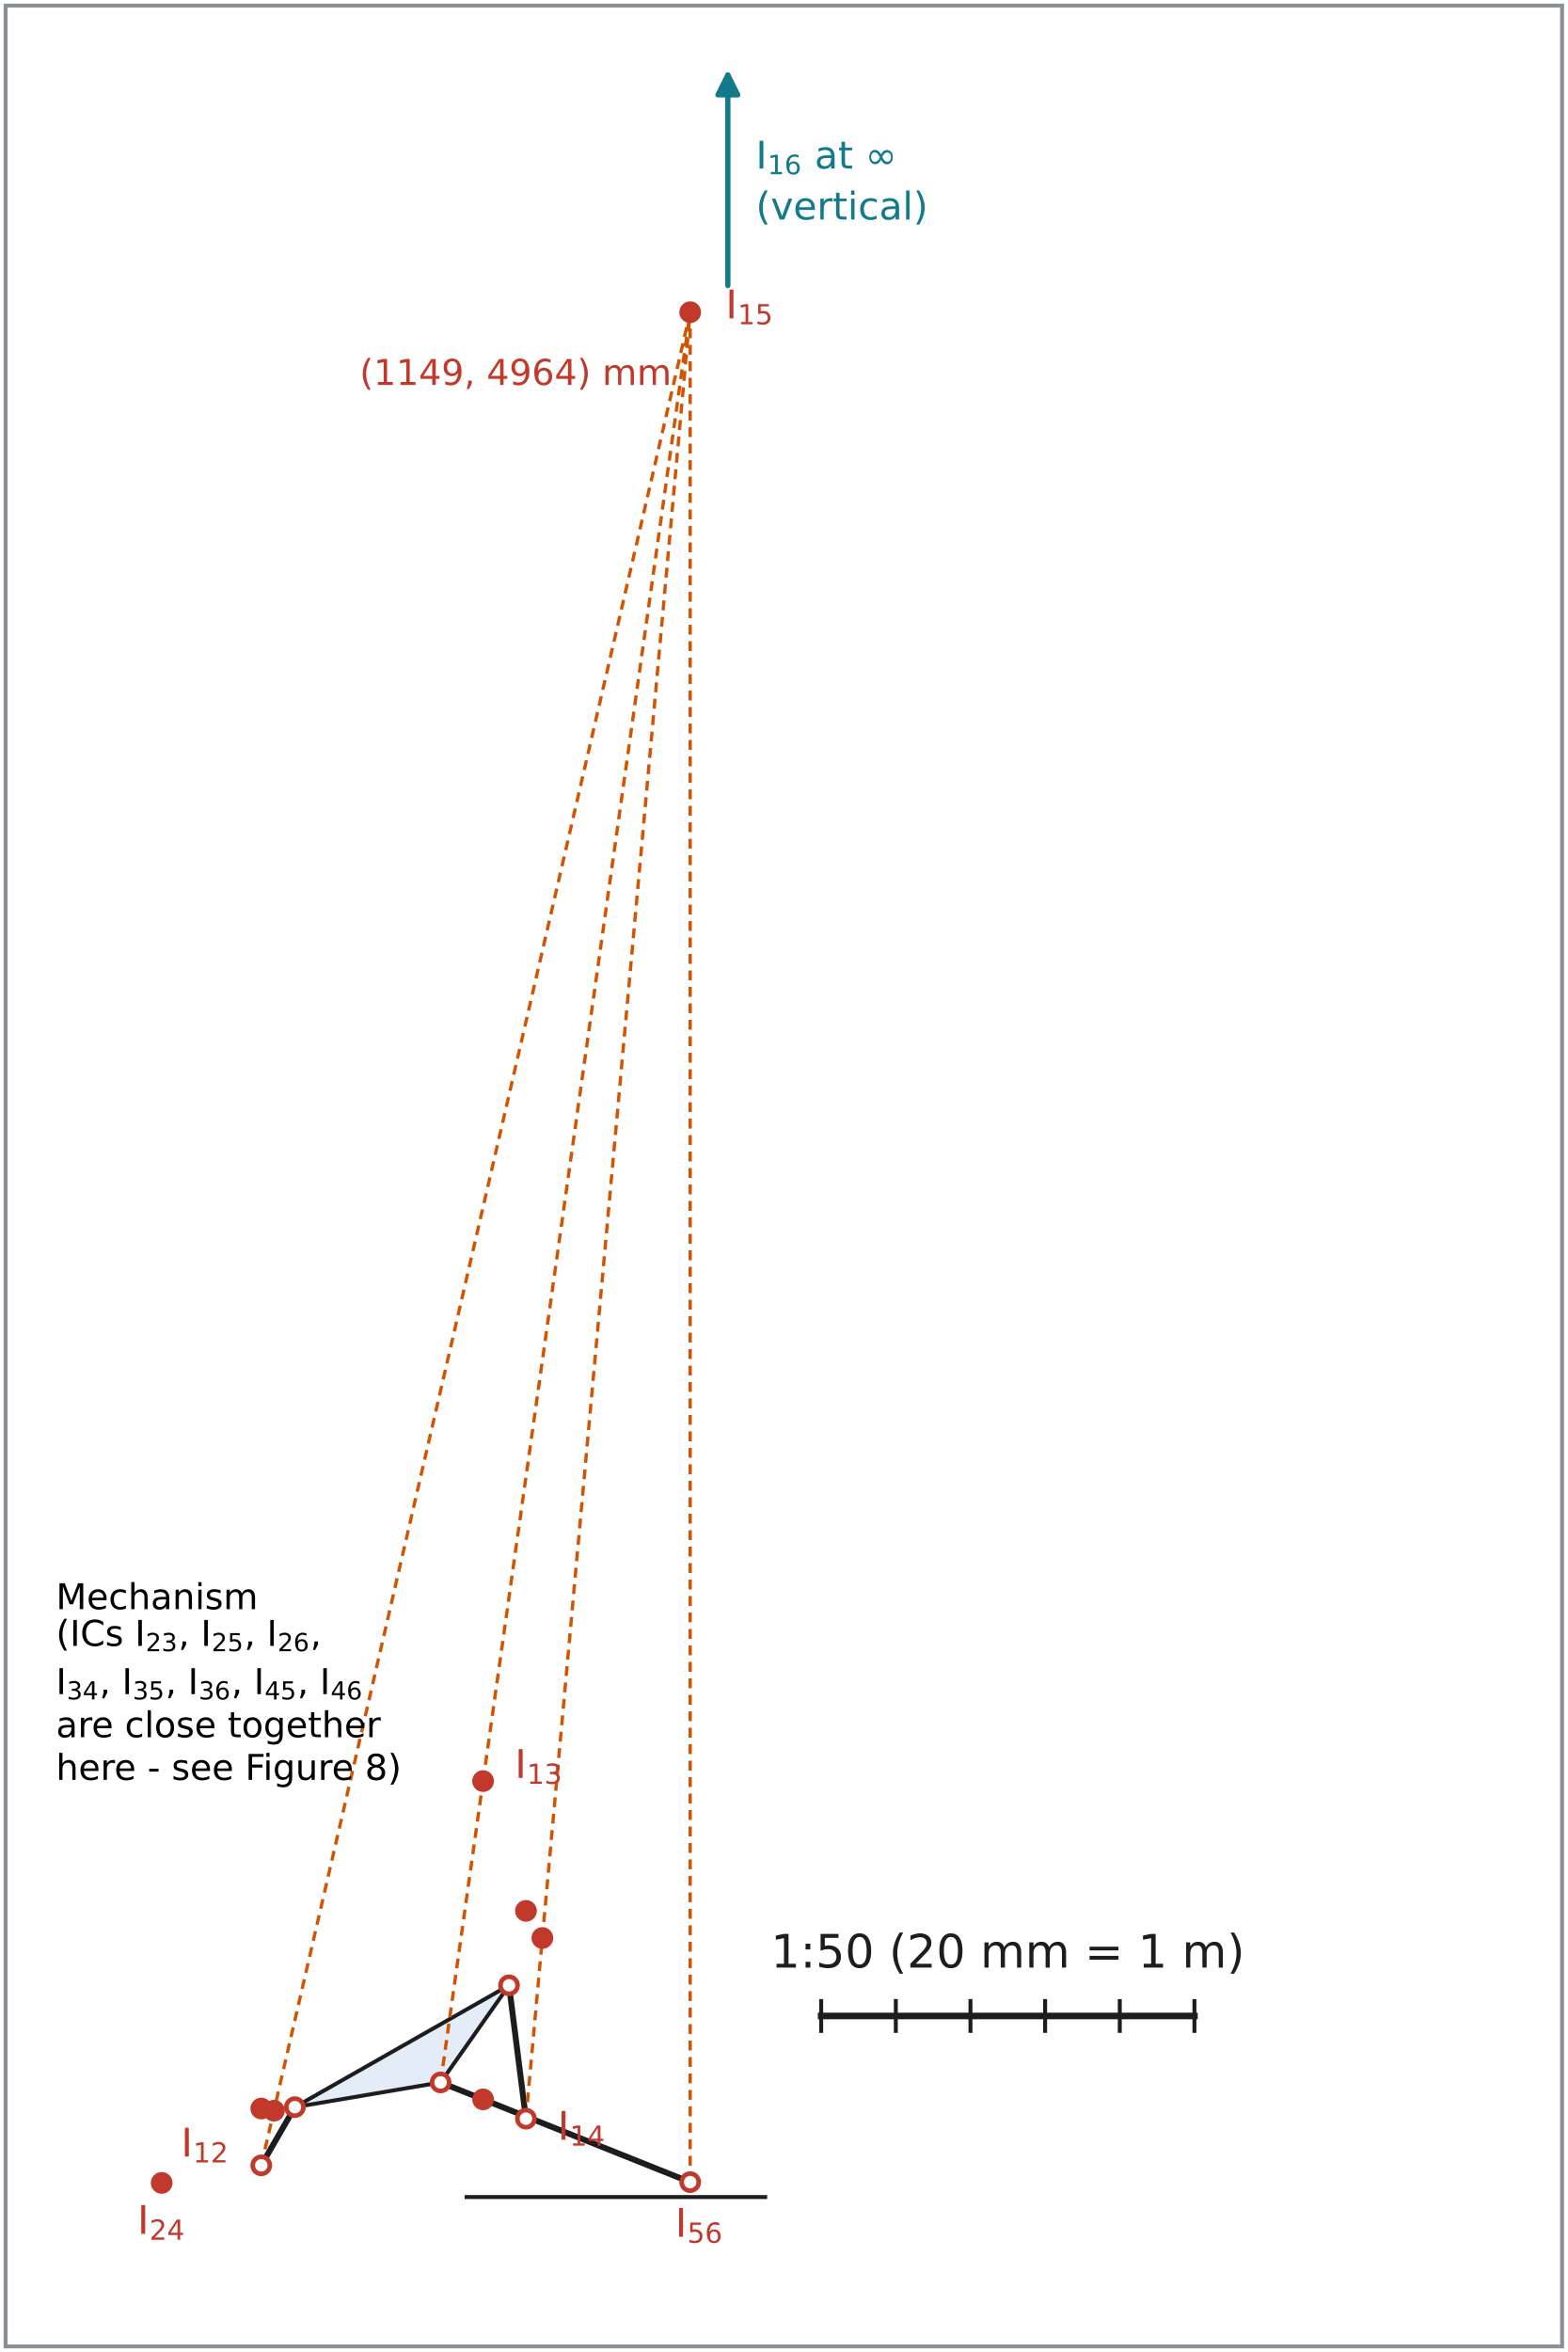
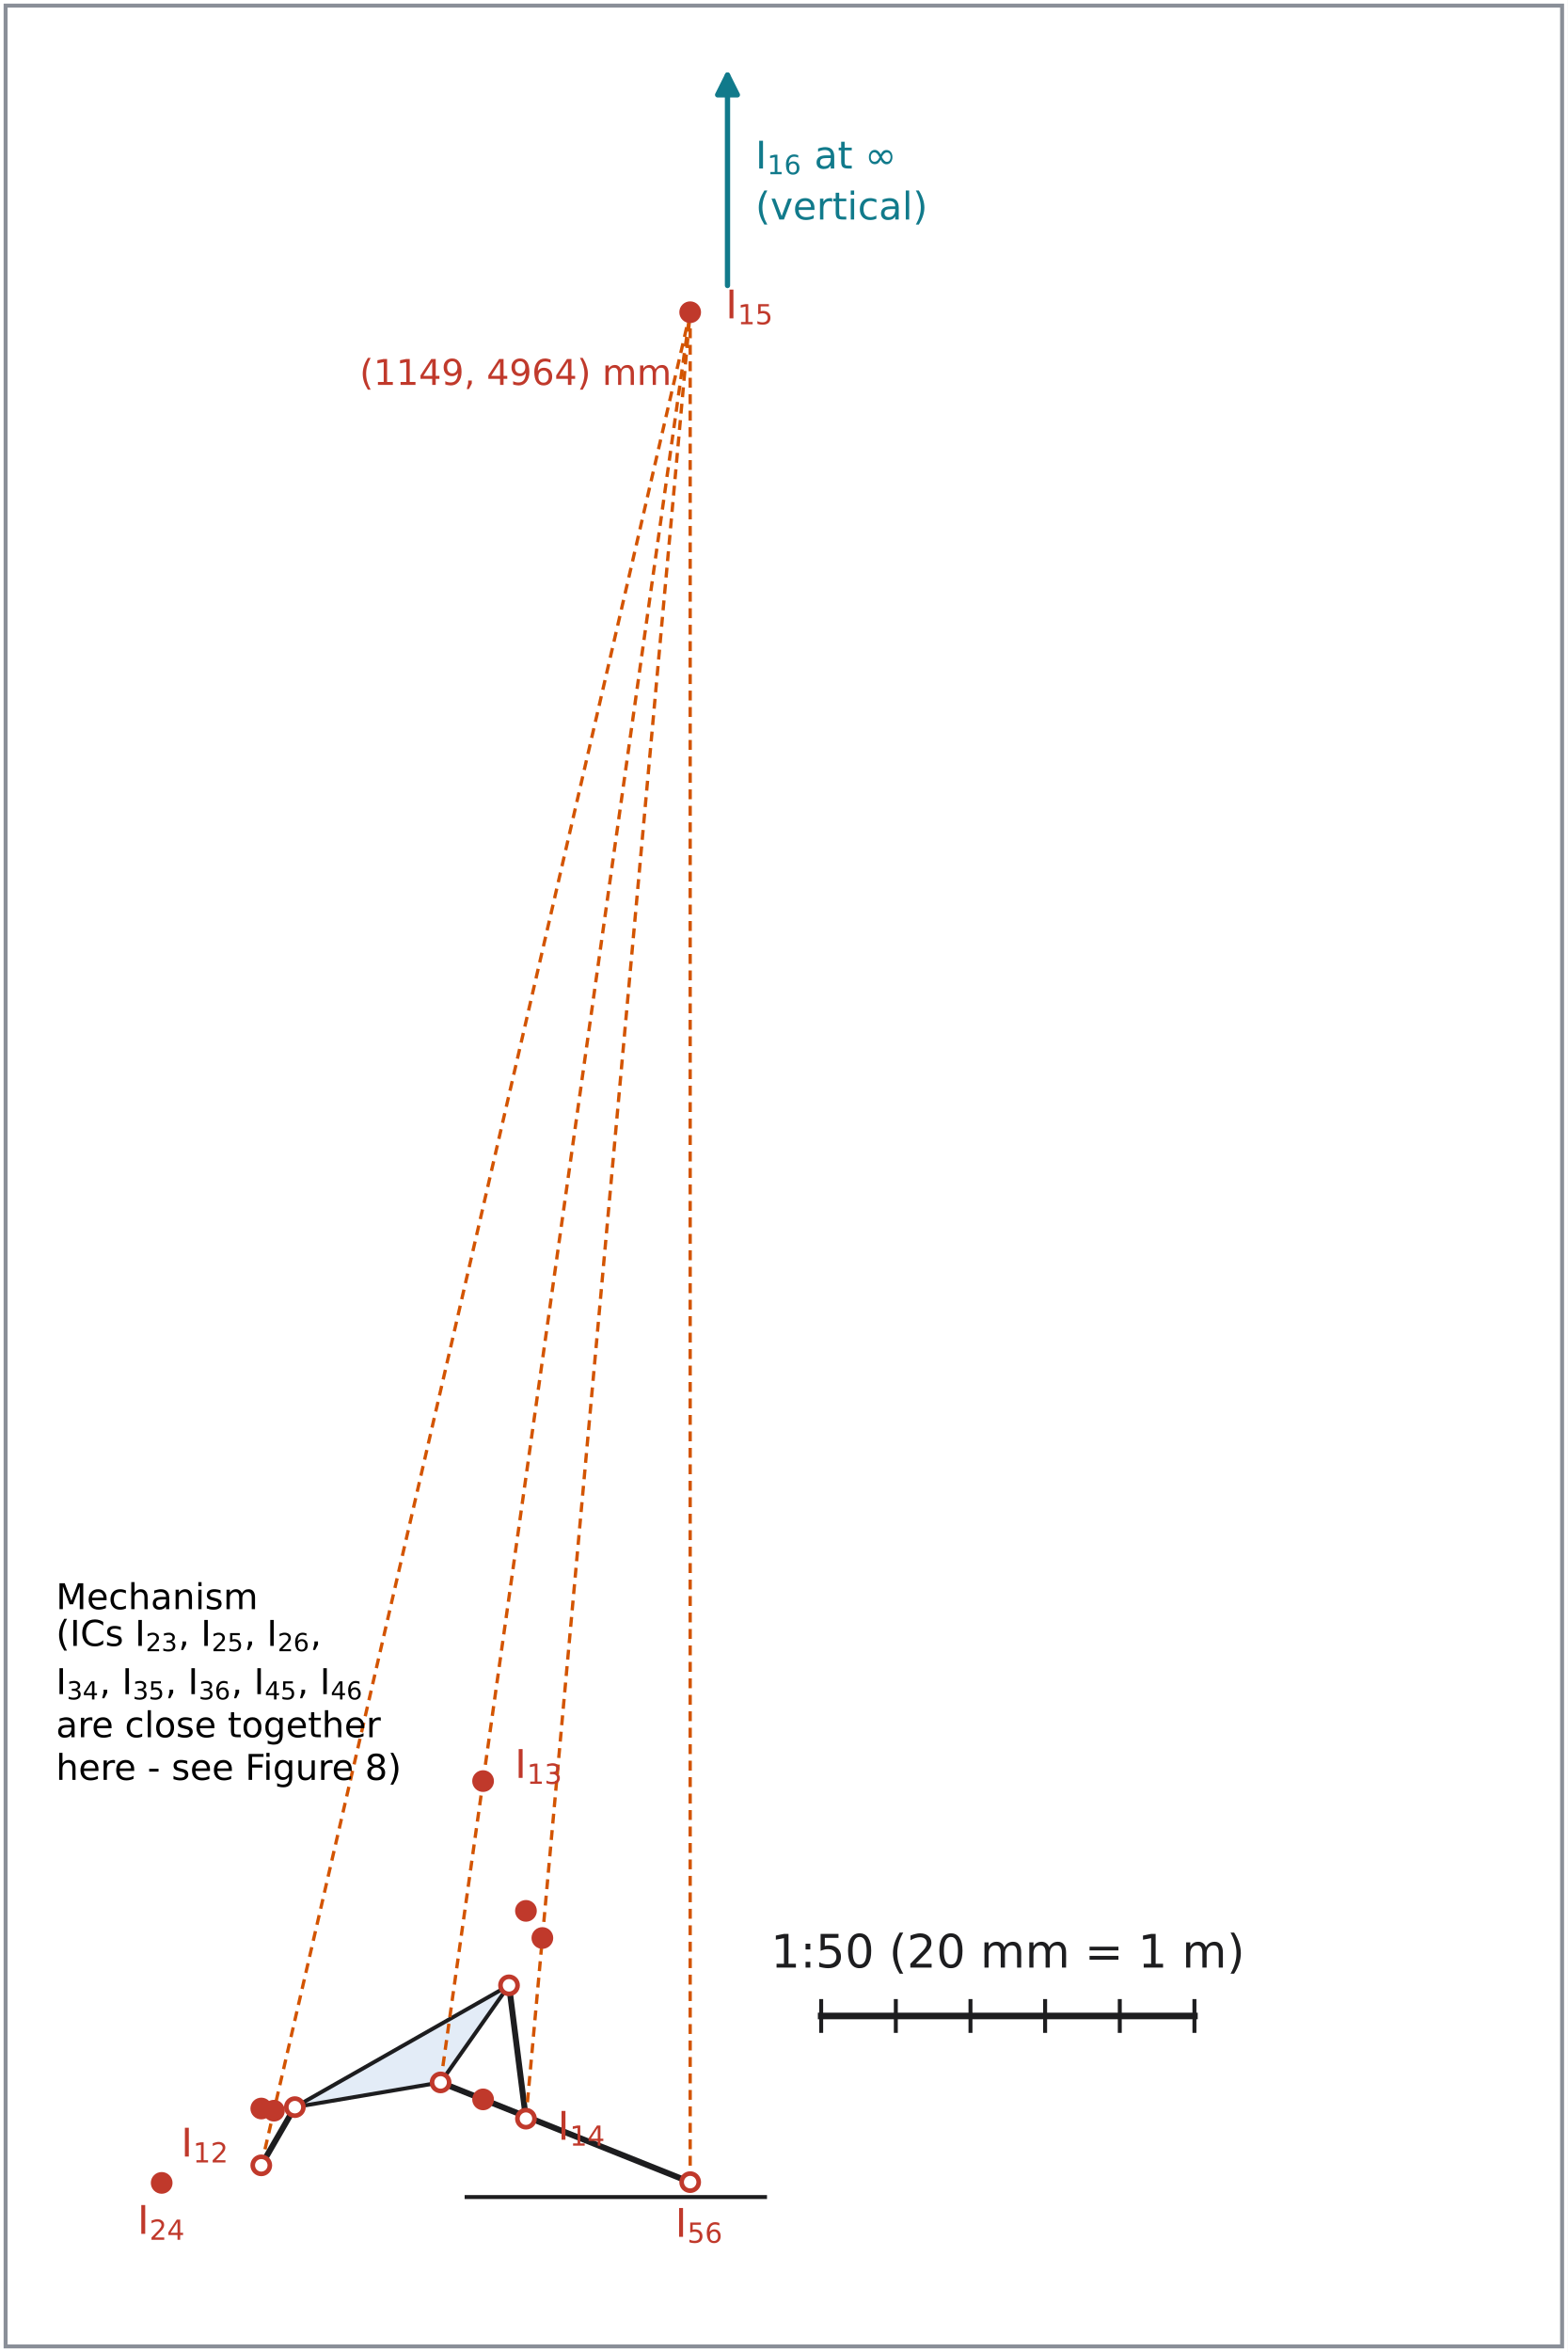
<svg xmlns="http://www.w3.org/2000/svg" xmlns:xlink="http://www.w3.org/1999/xlink" width="238.11pt" height="357.165pt" viewBox="0 0 238.11 357.165" version="1.1">
  <defs>
    <style type="text/css">*{stroke-linejoin: round; stroke-linecap: butt}</style>
  </defs>
  <g id="figure_1">
    <g id="patch_1">
      <path d="M 0 357.165  L 238.11 357.165  L 238.11 0  L 0 0  z " style="fill: #ffffff" />
    </g>
    <g id="axes_1">
      <g id="patch_2">
-         <path d="M 0.85 356.315  L 237.26 356.315  L 237.26 0.85  L 0.85 0.85  L 0.85 356.315  z " clip-path="url(#pe55721c91a)" style="fill: none; stroke: #8a8f98; stroke-width: 0.6; stroke-linejoin: miter" />
+         <path d="M 0.85 356.315  L 237.26 356.315  L 237.26 0.85  L 0.85 0.85  L 0.85 356.315  z " clip-path="url(#p4f7a73e2c4)" style="fill: none; stroke: #8a8f98; stroke-width: 0.6; stroke-linejoin: miter" />
      </g>
      <g id="patch_3">
-         <path d="M 44.787 319.981  L 77.313 301.484  L 66.922 316.227  z " clip-path="url(#pe55721c91a)" style="fill: #e3ecf7; stroke: #1d1d1f; stroke-width: 0.6; stroke-linejoin: miter" />
+         <path d="M 44.787 319.981  L 77.313 301.484  L 66.922 316.227  z " clip-path="url(#p4f7a73e2c4)" style="fill: #e3ecf7; stroke: #1d1d1f; stroke-width: 0.6; stroke-linejoin: miter" />
      </g>
      <g id="line2d_1">
-         <path d="M 39.685 328.819  L 44.787 319.981  " clip-path="url(#pe55721c91a)" style="fill: none; stroke: #1d1d1f; stroke-width: 0.9; stroke-linecap: square" />
+         <path d="M 39.685 328.819  L 44.787 319.981  " clip-path="url(#p4f7a73e2c4)" style="fill: none; stroke: #1d1d1f; stroke-width: 0.9; stroke-linecap: square" />
      </g>
      <g id="line2d_2">
-         <path d="M 79.884 321.731  L 77.313 301.484  " clip-path="url(#pe55721c91a)" style="fill: none; stroke: #1d1d1f; stroke-width: 0.9; stroke-linecap: square" />
+         <path d="M 79.884 321.731  L 77.313 301.484  " clip-path="url(#p4f7a73e2c4)" style="fill: none; stroke: #1d1d1f; stroke-width: 0.9; stroke-linecap: square" />
      </g>
      <g id="line2d_3">
-         <path d="M 66.922 316.227  L 104.828 331.37  " clip-path="url(#pe55721c91a)" style="fill: none; stroke: #1d1d1f; stroke-width: 0.9; stroke-linecap: square" />
+         <path d="M 66.922 316.227  L 104.828 331.37  " clip-path="url(#p4f7a73e2c4)" style="fill: none; stroke: #1d1d1f; stroke-width: 0.9; stroke-linecap: square" />
      </g>
      <g id="line2d_4">
-         <path d="M 70.866 333.638  L 116.22 333.638  " clip-path="url(#pe55721c91a)" style="fill: none; stroke: #1d1d1f; stroke-width: 0.6; stroke-linecap: square" />
+         <path d="M 70.872 333.638  L 116.197 333.638  " clip-path="url(#p4f7a73e2c4)" style="fill: none; stroke: #1d1d1f; stroke-width: 0.6; stroke-linecap: square" />
      </g>
      <g id="line2d_5">
-         <path d="M 73.374 270.468  L 104.828 47.413  " clip-path="url(#pe55721c91a)" style="fill: none; stroke-dasharray: 1.5,1; stroke-dashoffset: 0; stroke: #d35400; stroke-width: 0.5" />
+         <path d="M 73.374 270.468  L 104.828 47.413  " clip-path="url(#p4f7a73e2c4)" style="fill: none; stroke-dasharray: 1.5,1; stroke-dashoffset: 0; stroke: #d35400; stroke-width: 0.5" />
      </g>
      <g id="line2d_6">
-         <path d="M 104.828 331.37  L 104.828 47.413  " clip-path="url(#pe55721c91a)" style="fill: none; stroke-dasharray: 1.5,1; stroke-dashoffset: 0; stroke: #d35400; stroke-width: 0.5" />
+         <path d="M 104.828 331.37  L 104.828 47.413  " clip-path="url(#p4f7a73e2c4)" style="fill: none; stroke-dasharray: 1.5,1; stroke-dashoffset: 0; stroke: #d35400; stroke-width: 0.5" />
      </g>
      <g id="line2d_7">
-         <path d="M 39.685 328.819  L 104.828 47.413  " clip-path="url(#pe55721c91a)" style="fill: none; stroke-dasharray: 1.5,1; stroke-dashoffset: 0; stroke: #d35400; stroke-width: 0.5" />
+         <path d="M 39.685 328.819  L 104.828 47.413  " clip-path="url(#p4f7a73e2c4)" style="fill: none; stroke-dasharray: 1.5,1; stroke-dashoffset: 0; stroke: #d35400; stroke-width: 0.5" />
      </g>
      <g id="line2d_8">
-         <path d="M 79.884 321.731  L 104.828 47.413  " clip-path="url(#pe55721c91a)" style="fill: none; stroke-dasharray: 1.5,1; stroke-dashoffset: 0; stroke: #d35400; stroke-width: 0.5" />
+         <path d="M 79.884 321.731  L 104.828 47.413  " clip-path="url(#p4f7a73e2c4)" style="fill: none; stroke-dasharray: 1.5,1; stroke-dashoffset: 0; stroke: #d35400; stroke-width: 0.5" />
      </g>
      <g id="line2d_9">
-         <path d="M 66.922 316.227  L 73.374 270.468  " clip-path="url(#pe55721c91a)" style="fill: none; stroke-dasharray: 1.5,1; stroke-dashoffset: 0; stroke: #d35400; stroke-width: 0.5" />
+         <path d="M 66.922 316.227  L 73.374 270.468  " clip-path="url(#p4f7a73e2c4)" style="fill: none; stroke-dasharray: 1.5,1; stroke-dashoffset: 0; stroke: #d35400; stroke-width: 0.5" />
      </g>
      <g id="line2d_10">
-         <path d="M 124.724 306.142  L 181.417 306.142  " clip-path="url(#pe55721c91a)" style="fill: none; stroke: #1d1d1f; stroke-linecap: square" />
+         <path d="M 124.724 306.142  L 181.417 306.142  " clip-path="url(#p4f7a73e2c4)" style="fill: none; stroke: #1d1d1f; stroke-linecap: square" />
      </g>
      <g id="line2d_11">
-         <path d="M 124.724 308.409  L 124.724 303.874  " clip-path="url(#pe55721c91a)" style="fill: none; stroke: #1d1d1f; stroke-width: 0.6; stroke-linecap: square" />
+         <path d="M 124.724 308.409  L 124.724 303.874  " clip-path="url(#p4f7a73e2c4)" style="fill: none; stroke: #1d1d1f; stroke-width: 0.6; stroke-linecap: square" />
      </g>
      <g id="line2d_12">
-         <path d="M 136.063 308.409  L 136.063 303.874  " clip-path="url(#pe55721c91a)" style="fill: none; stroke: #1d1d1f; stroke-width: 0.6; stroke-linecap: square" />
+         <path d="M 136.063 308.409  L 136.063 303.874  " clip-path="url(#p4f7a73e2c4)" style="fill: none; stroke: #1d1d1f; stroke-width: 0.6; stroke-linecap: square" />
      </g>
      <g id="line2d_13">
-         <path d="M 147.402 308.409  L 147.402 303.874  " clip-path="url(#pe55721c91a)" style="fill: none; stroke: #1d1d1f; stroke-width: 0.6; stroke-linecap: square" />
+         <path d="M 147.402 308.409  L 147.402 303.874  " clip-path="url(#p4f7a73e2c4)" style="fill: none; stroke: #1d1d1f; stroke-width: 0.6; stroke-linecap: square" />
      </g>
      <g id="line2d_14">
-         <path d="M 158.74 308.409  L 158.74 303.874  " clip-path="url(#pe55721c91a)" style="fill: none; stroke: #1d1d1f; stroke-width: 0.6; stroke-linecap: square" />
+         <path d="M 158.74 308.409  L 158.74 303.874  " clip-path="url(#p4f7a73e2c4)" style="fill: none; stroke: #1d1d1f; stroke-width: 0.6; stroke-linecap: square" />
      </g>
      <g id="line2d_15">
-         <path d="M 170.079 308.409  L 170.079 303.874  " clip-path="url(#pe55721c91a)" style="fill: none; stroke: #1d1d1f; stroke-width: 0.6; stroke-linecap: square" />
+         <path d="M 170.079 308.409  L 170.079 303.874  " clip-path="url(#p4f7a73e2c4)" style="fill: none; stroke: #1d1d1f; stroke-width: 0.6; stroke-linecap: square" />
      </g>
      <g id="line2d_16">
-         <path d="M 181.417 308.409  L 181.417 303.874  " clip-path="url(#pe55721c91a)" style="fill: none; stroke: #1d1d1f; stroke-width: 0.6; stroke-linecap: square" />
+         <path d="M 181.417 308.409  L 181.417 303.874  " clip-path="url(#p4f7a73e2c4)" style="fill: none; stroke: #1d1d1f; stroke-width: 0.6; stroke-linecap: square" />
      </g>
      <g id="patch_4">
-         <path d="M 110.551 43.353  Q 110.551 26.93 110.551 11.402  " style="fill: none; stroke: #117a8b; stroke-width: 0.8; stroke-linecap: round" />
-         <path d="M 109.051 14.402  L 110.551 11.402  L 112.051 14.402  z " style="fill: #117a8b; stroke: #117a8b; stroke-width: 0.8; stroke-linecap: round" />
+         <path d="M 110.497 43.353  Q 110.497 26.93 110.497 11.402  " style="fill: none; stroke: #117a8b; stroke-width: 0.8; stroke-linecap: round" />
+         <path d="M 108.997 14.402  L 110.497 11.402  L 111.997 14.402  z " style="fill: #117a8b; stroke: #117a8b; stroke-width: 0.8; stroke-linecap: round" />
      </g>
      <g id="text_1">
        <text style="font-size: 5.4px; font-family: 'DejaVu Sans'" transform="translate(8.503937 244.3619)">Mechanism</text>
        <g transform="translate(8.503937 250.8442)">
          <text>
            <tspan x="0" y="-0.906" style="font-size: 5.4px; font-family: 'DejaVu Sans'">(</tspan>
            <tspan x="2.103" y="-0.906" style="font-size: 5.4px; font-family: 'DejaVu Sans'">I</tspan>
            <tspan x="3.693" y="-0.906" style="font-size: 5.4px; font-family: 'DejaVu Sans'">C</tspan>
            <tspan x="7.457" y="-0.906" style="font-size: 5.4px; font-family: 'DejaVu Sans'">s</tspan>
            <tspan x="10.265" y="-0.906" style="font-size: 5.4px; font-family: 'DejaVu Sans'"> </tspan>
            <tspan x="11.979" y="-0.906" style="font-size: 5.4px; font-family: 'DejaVu Sans'">I</tspan>
            <tspan x="18.57" y="-0.906" style="font-size: 5.4px; font-family: 'DejaVu Sans'">,</tspan>
            <tspan x="20.283" y="-0.906" style="font-size: 5.4px; font-family: 'DejaVu Sans'"> </tspan>
            <tspan x="21.997" y="-0.906" style="font-size: 5.4px; font-family: 'DejaVu Sans'">I</tspan>
            <tspan x="28.587" y="-0.906" style="font-size: 5.4px; font-family: 'DejaVu Sans'">,</tspan>
            <tspan x="30.301" y="-0.906" style="font-size: 5.4px; font-family: 'DejaVu Sans'"> </tspan>
            <tspan x="32.014" y="-0.906" style="font-size: 5.4px; font-family: 'DejaVu Sans'">I</tspan>
            <tspan x="38.605" y="-0.906" style="font-size: 5.4px; font-family: 'DejaVu Sans'">,</tspan>
            <tspan x="13.62" y="-0.096" style="font-size: 3.78px; font-family: 'DejaVu Sans'">2</tspan>
            <tspan x="16.021" y="-0.096" style="font-size: 3.78px; font-family: 'DejaVu Sans'">3</tspan>
            <tspan x="23.638" y="-0.096" style="font-size: 3.78px; font-family: 'DejaVu Sans'">2</tspan>
            <tspan x="26.039" y="-0.096" style="font-size: 3.78px; font-family: 'DejaVu Sans'">5</tspan>
            <tspan x="33.656" y="-0.096" style="font-size: 3.78px; font-family: 'DejaVu Sans'">2</tspan>
            <tspan x="36.057" y="-0.096" style="font-size: 3.78px; font-family: 'DejaVu Sans'">6</tspan>
          </text>
        </g>
        <g transform="translate(8.503937 257.3252)">
          <text>
            <tspan x="0" y="-0.062" style="font-size: 5.4px; font-family: 'DejaVu Sans'">I</tspan>
            <tspan x="6.591" y="-0.062" style="font-size: 5.4px; font-family: 'DejaVu Sans'">,</tspan>
            <tspan x="8.304" y="-0.062" style="font-size: 5.4px; font-family: 'DejaVu Sans'"> </tspan>
            <tspan x="10.018" y="-0.062" style="font-size: 5.4px; font-family: 'DejaVu Sans'">I</tspan>
            <tspan x="16.608" y="-0.062" style="font-size: 5.4px; font-family: 'DejaVu Sans'">,</tspan>
            <tspan x="18.322" y="-0.062" style="font-size: 5.4px; font-family: 'DejaVu Sans'"> </tspan>
            <tspan x="20.036" y="-0.062" style="font-size: 5.4px; font-family: 'DejaVu Sans'">I</tspan>
            <tspan x="26.626" y="-0.062" style="font-size: 5.4px; font-family: 'DejaVu Sans'">,</tspan>
            <tspan x="28.34" y="-0.062" style="font-size: 5.4px; font-family: 'DejaVu Sans'"> </tspan>
            <tspan x="30.053" y="-0.062" style="font-size: 5.4px; font-family: 'DejaVu Sans'">I</tspan>
            <tspan x="36.644" y="-0.062" style="font-size: 5.4px; font-family: 'DejaVu Sans'">,</tspan>
            <tspan x="38.358" y="-0.062" style="font-size: 5.4px; font-family: 'DejaVu Sans'"> </tspan>
            <tspan x="40.071" y="-0.062" style="font-size: 5.4px; font-family: 'DejaVu Sans'">I</tspan>
            <tspan x="1.641" y="0.747" style="font-size: 3.78px; font-family: 'DejaVu Sans'">3</tspan>
            <tspan x="4.042" y="0.747" style="font-size: 3.78px; font-family: 'DejaVu Sans'">4</tspan>
            <tspan x="11.659" y="0.747" style="font-size: 3.78px; font-family: 'DejaVu Sans'">3</tspan>
            <tspan x="14.06" y="0.747" style="font-size: 3.78px; font-family: 'DejaVu Sans'">5</tspan>
            <tspan x="21.677" y="0.747" style="font-size: 3.78px; font-family: 'DejaVu Sans'">3</tspan>
            <tspan x="24.078" y="0.747" style="font-size: 3.78px; font-family: 'DejaVu Sans'">6</tspan>
            <tspan x="31.695" y="0.747" style="font-size: 3.78px; font-family: 'DejaVu Sans'">4</tspan>
            <tspan x="34.096" y="0.747" style="font-size: 3.78px; font-family: 'DejaVu Sans'">5</tspan>
            <tspan x="41.713" y="0.747" style="font-size: 3.78px; font-family: 'DejaVu Sans'">4</tspan>
            <tspan x="44.113" y="0.747" style="font-size: 3.78px; font-family: 'DejaVu Sans'">6</tspan>
          </text>
        </g>
        <text style="font-size: 5.4px; font-family: 'DejaVu Sans'" transform="translate(8.503937 263.8067)">are close together</text>
        <text style="font-size: 5.4px; font-family: 'DejaVu Sans'" transform="translate(8.503937 270.2882)">here - see Figure 8)</text>
      </g>
      <g id="text_2">
        <text style="font-size: 7px; font-family: 'DejaVu Sans'; text-anchor: middle; fill: #1d1d1f" x="153.071" y="298.791" transform="rotate(-0 153.0709 298.7908)">1:50 (20 mm = 1 m)</text>
      </g>
      <g id="line2d_17">
        <defs>
-           <path id="m4dc15c215c" d="M 0 1.3  C 0.345 1.3 0.675 1.163 0.919 0.919  C 1.163 0.675 1.3 0.345 1.3 0  C 1.3 -0.345 1.163 -0.675 0.919 -0.919  C 0.675 -1.163 0.345 -1.3 0 -1.3  C -0.345 -1.3 -0.675 -1.163 -0.919 -0.919  C -1.163 -0.675 -1.3 -0.345 -1.3 0  C -1.3 0.345 -1.163 0.675 -0.919 0.919  C -0.675 1.163 -0.345 1.3 0 1.3  z " style="stroke: #c0392b; stroke-width: 0.7" />
+           <path id="m791573d79e" d="M 0 1.3  C 0.345 1.3 0.675 1.163 0.919 0.919  C 1.163 0.675 1.3 0.345 1.3 0  C 1.3 -0.345 1.163 -0.675 0.919 -0.919  C 0.675 -1.163 0.345 -1.3 0 -1.3  C -0.345 -1.3 -0.675 -1.163 -0.919 -0.919  C -1.163 -0.675 -1.3 -0.345 -1.3 0  C -1.3 0.345 -1.163 0.675 -0.919 0.919  C -0.675 1.163 -0.345 1.3 0 1.3  z " style="stroke: #c0392b; stroke-width: 0.7" />
        </defs>
-         <g clip-path="url(#pe55721c91a)">
-           <use xlink:href="#m4dc15c215c" x="39.685" y="328.819" style="fill: #ffffff; stroke: #c0392b; stroke-width: 0.7" />
+         <g clip-path="url(#p4f7a73e2c4)">
+           <use xlink:href="#m791573d79e" x="39.685" y="328.819" style="fill: #ffffff; stroke: #c0392b; stroke-width: 0.7" />
        </g>
      </g>
      <g id="line2d_18">
-         <g clip-path="url(#pe55721c91a)">
-           <use xlink:href="#m4dc15c215c" x="44.787" y="319.981" style="fill: #ffffff; stroke: #c0392b; stroke-width: 0.7" />
+         <g clip-path="url(#p4f7a73e2c4)">
+           <use xlink:href="#m791573d79e" x="44.787" y="319.981" style="fill: #ffffff; stroke: #c0392b; stroke-width: 0.7" />
        </g>
      </g>
      <g id="line2d_19">
-         <g clip-path="url(#pe55721c91a)">
-           <use xlink:href="#m4dc15c215c" x="77.313" y="301.484" style="fill: #ffffff; stroke: #c0392b; stroke-width: 0.7" />
+         <g clip-path="url(#p4f7a73e2c4)">
+           <use xlink:href="#m791573d79e" x="77.313" y="301.484" style="fill: #ffffff; stroke: #c0392b; stroke-width: 0.7" />
        </g>
      </g>
      <g id="line2d_20">
-         <g clip-path="url(#pe55721c91a)">
-           <use xlink:href="#m4dc15c215c" x="79.884" y="321.731" style="fill: #ffffff; stroke: #c0392b; stroke-width: 0.7" />
+         <g clip-path="url(#p4f7a73e2c4)">
+           <use xlink:href="#m791573d79e" x="79.884" y="321.731" style="fill: #ffffff; stroke: #c0392b; stroke-width: 0.7" />
        </g>
      </g>
      <g id="line2d_21">
-         <g clip-path="url(#pe55721c91a)">
-           <use xlink:href="#m4dc15c215c" x="66.922" y="316.227" style="fill: #ffffff; stroke: #c0392b; stroke-width: 0.7" />
+         <g clip-path="url(#p4f7a73e2c4)">
+           <use xlink:href="#m791573d79e" x="66.922" y="316.227" style="fill: #ffffff; stroke: #c0392b; stroke-width: 0.7" />
        </g>
      </g>
      <g id="line2d_22">
-         <g clip-path="url(#pe55721c91a)">
-           <use xlink:href="#m4dc15c215c" x="104.828" y="331.37" style="fill: #ffffff; stroke: #c0392b; stroke-width: 0.7" />
+         <g clip-path="url(#p4f7a73e2c4)">
+           <use xlink:href="#m791573d79e" x="104.828" y="331.37" style="fill: #ffffff; stroke: #c0392b; stroke-width: 0.7" />
        </g>
      </g>
      <g id="line2d_23">
        <defs>
-           <path id="mbb2d54d501" d="M 0 1.3  C 0.345 1.3 0.675 1.163 0.919 0.919  C 1.163 0.675 1.3 0.345 1.3 0  C 1.3 -0.345 1.163 -0.675 0.919 -0.919  C 0.675 -1.163 0.345 -1.3 0 -1.3  C -0.345 -1.3 -0.675 -1.163 -0.919 -0.919  C -1.163 -0.675 -1.3 -0.345 -1.3 0  C -1.3 0.345 -1.163 0.675 -0.919 0.919  C -0.675 1.163 -0.345 1.3 0 1.3  z " style="stroke: #c0392b; stroke-width: 0.7" />
+           <path id="ma737e36c21" d="M 0 1.3  C 0.345 1.3 0.675 1.163 0.919 0.919  C 1.163 0.675 1.3 0.345 1.3 0  C 1.3 -0.345 1.163 -0.675 0.919 -0.919  C 0.675 -1.163 0.345 -1.3 0 -1.3  C -0.345 -1.3 -0.675 -1.163 -0.919 -0.919  C -1.163 -0.675 -1.3 -0.345 -1.3 0  C -1.3 0.345 -1.163 0.675 -0.919 0.919  C -0.675 1.163 -0.345 1.3 0 1.3  z " style="stroke: #c0392b; stroke-width: 0.7" />
        </defs>
-         <g clip-path="url(#pe55721c91a)">
-           <use xlink:href="#mbb2d54d501" x="73.374" y="270.468" style="fill: #c0392b; stroke: #c0392b; stroke-width: 0.7" />
+         <g clip-path="url(#p4f7a73e2c4)">
+           <use xlink:href="#ma737e36c21" x="73.374" y="270.468" style="fill: #c0392b; stroke: #c0392b; stroke-width: 0.7" />
        </g>
      </g>
      <g id="line2d_24">
-         <g clip-path="url(#pe55721c91a)">
-           <use xlink:href="#mbb2d54d501" x="24.557" y="331.486" style="fill: #c0392b; stroke: #c0392b; stroke-width: 0.7" />
+         <g clip-path="url(#p4f7a73e2c4)">
+           <use xlink:href="#ma737e36c21" x="24.557" y="331.486" style="fill: #c0392b; stroke: #c0392b; stroke-width: 0.7" />
        </g>
      </g>
      <g id="line2d_25">
-         <g clip-path="url(#pe55721c91a)">
-           <use xlink:href="#mbb2d54d501" x="104.828" y="47.413" style="fill: #c0392b; stroke: #c0392b; stroke-width: 0.7" />
+         <g clip-path="url(#p4f7a73e2c4)">
+           <use xlink:href="#ma737e36c21" x="104.828" y="47.413" style="fill: #c0392b; stroke: #c0392b; stroke-width: 0.7" />
        </g>
      </g>
      <g id="line2d_26">
-         <g clip-path="url(#pe55721c91a)">
-           <use xlink:href="#mbb2d54d501" x="73.374" y="318.805" style="fill: #c0392b; stroke: #c0392b; stroke-width: 0.7" />
+         <g clip-path="url(#p4f7a73e2c4)">
+           <use xlink:href="#ma737e36c21" x="73.374" y="318.805" style="fill: #c0392b; stroke: #c0392b; stroke-width: 0.7" />
        </g>
      </g>
      <g id="line2d_27">
-         <g clip-path="url(#pe55721c91a)">
-           <use xlink:href="#mbb2d54d501" x="41.606" y="320.521" style="fill: #c0392b; stroke: #c0392b; stroke-width: 0.7" />
+         <g clip-path="url(#p4f7a73e2c4)">
+           <use xlink:href="#ma737e36c21" x="41.606" y="320.521" style="fill: #c0392b; stroke: #c0392b; stroke-width: 0.7" />
        </g>
      </g>
      <g id="line2d_28">
-         <g clip-path="url(#pe55721c91a)">
-           <use xlink:href="#mbb2d54d501" x="82.378" y="294.297" style="fill: #c0392b; stroke: #c0392b; stroke-width: 0.7" />
+         <g clip-path="url(#p4f7a73e2c4)">
+           <use xlink:href="#ma737e36c21" x="82.378" y="294.297" style="fill: #c0392b; stroke: #c0392b; stroke-width: 0.7" />
        </g>
      </g>
      <g id="line2d_29">
-         <g clip-path="url(#pe55721c91a)">
-           <use xlink:href="#mbb2d54d501" x="39.685" y="320.191" style="fill: #c0392b; stroke: #c0392b; stroke-width: 0.7" />
+         <g clip-path="url(#p4f7a73e2c4)">
+           <use xlink:href="#ma737e36c21" x="39.685" y="320.191" style="fill: #c0392b; stroke: #c0392b; stroke-width: 0.7" />
        </g>
      </g>
      <g id="line2d_30">
-         <g clip-path="url(#pe55721c91a)">
-           <use xlink:href="#mbb2d54d501" x="79.884" y="290.177" style="fill: #c0392b; stroke: #c0392b; stroke-width: 0.7" />
+         <g clip-path="url(#p4f7a73e2c4)">
+           <use xlink:href="#ma737e36c21" x="79.884" y="290.177" style="fill: #c0392b; stroke: #c0392b; stroke-width: 0.7" />
        </g>
      </g>
      <g id="text_3">
        <g style="fill: #c0392b" transform="translate(78.18816 270.6088)">
          <text>
            <tspan x="0" y="-0.625" style="font-size: 6px; font-family: 'DejaVu Sans'; fill: #c0392b">I</tspan>
            <tspan x="1.827" y="0.275" style="font-size: 4.2px; font-family: 'DejaVu Sans'; fill: #c0392b">1</tspan>
            <tspan x="4.499" y="0.275" style="font-size: 4.2px; font-family: 'DejaVu Sans'; fill: #c0392b">3</tspan>
          </text>
        </g>
      </g>
      <g id="text_4">
        <g style="fill: #c0392b" transform="translate(110.2085 48.97119)">
          <text>
            <tspan x="0" y="-0.625" style="font-size: 6px; font-family: 'DejaVu Sans'; fill: #c0392b">I</tspan>
            <tspan x="1.827" y="0.275" style="font-size: 4.2px; font-family: 'DejaVu Sans'; fill: #c0392b">1</tspan>
            <tspan x="4.499" y="0.275" style="font-size: 4.2px; font-family: 'DejaVu Sans'; fill: #c0392b">5</tspan>
          </text>
        </g>
      </g>
      <g id="text_5">
        <g style="fill: #c0392b" transform="translate(20.86739 339.8481)">
          <text>
            <tspan x="0" y="-0.625" style="font-size: 6px; font-family: 'DejaVu Sans'; fill: #c0392b">I</tspan>
            <tspan x="1.827" y="0.275" style="font-size: 4.2px; font-family: 'DejaVu Sans'; fill: #c0392b">2</tspan>
            <tspan x="4.499" y="0.275" style="font-size: 4.2px; font-family: 'DejaVu Sans'; fill: #c0392b">4</tspan>
          </text>
        </g>
      </g>
      <g id="text_6">
        <g style="fill: #c0392b" transform="translate(27.4911 328.1098)">
          <text>
            <tspan x="0" y="-0.625" style="font-size: 6px; font-family: 'DejaVu Sans'; fill: #c0392b">I</tspan>
            <tspan x="1.827" y="0.275" style="font-size: 4.2px; font-family: 'DejaVu Sans'; fill: #c0392b">1</tspan>
            <tspan x="4.499" y="0.275" style="font-size: 4.2px; font-family: 'DejaVu Sans'; fill: #c0392b">2</tspan>
          </text>
        </g>
      </g>
      <g id="text_7">
        <g style="fill: #c0392b" transform="translate(84.69774 325.5571)">
          <text>
            <tspan x="0" y="-0.625" style="font-size: 6px; font-family: 'DejaVu Sans'; fill: #c0392b">I</tspan>
            <tspan x="1.827" y="0.275" style="font-size: 4.2px; font-family: 'DejaVu Sans'; fill: #c0392b">1</tspan>
            <tspan x="4.499" y="0.275" style="font-size: 4.2px; font-family: 'DejaVu Sans'; fill: #c0392b">4</tspan>
          </text>
        </g>
      </g>
      <g id="text_8">
        <g style="fill: #c0392b" transform="translate(102.5549 340.2988)">
          <text>
            <tspan x="0" y="-0.625" style="font-size: 6px; font-family: 'DejaVu Sans'; fill: #c0392b">I</tspan>
            <tspan x="1.827" y="0.275" style="font-size: 4.2px; font-family: 'DejaVu Sans'; fill: #c0392b">5</tspan>
            <tspan x="4.499" y="0.275" style="font-size: 4.2px; font-family: 'DejaVu Sans'; fill: #c0392b">6</tspan>
          </text>
        </g>
      </g>
      <g id="text_9">
-         <g style="fill: #117a8b" transform="translate(114.8032 26.3723)">
+         <g style="fill: #117a8b" transform="translate(114.7489 26.3723)">
          <text>
            <tspan x="0" y="-0.781" style="font-size: 5.8px; font-family: 'DejaVu Sans'; fill: #117a8b">I</tspan>
            <tspan x="7.087" y="-0.781" style="font-size: 5.8px; font-family: 'DejaVu Sans'; fill: #117a8b"> </tspan>
            <tspan x="8.93" y="-0.781" style="font-size: 5.8px; font-family: 'DejaVu Sans'; fill: #117a8b">a</tspan>
            <tspan x="12.482" y="-0.781" style="font-size: 5.8px; font-family: 'DejaVu Sans'; fill: #117a8b">t</tspan>
            <tspan x="14.755" y="-0.781" style="font-size: 5.8px; font-family: 'DejaVu Sans'; fill: #117a8b"> </tspan>
            <tspan x="16.598" y="-0.781" style="font-size: 5.8px; font-family: 'DejaVu Sans'; fill: #117a8b">∞</tspan>
            <tspan x="1.765" y="0.089" style="font-size: 4.06px; font-family: 'DejaVu Sans'; fill: #117a8b">1</tspan>
            <tspan x="4.347" y="0.089" style="font-size: 4.06px; font-family: 'DejaVu Sans'; fill: #117a8b">6</tspan>
          </text>
        </g>
-         <text style="font-size: 5.8px; font-family: 'DejaVu Sans'; fill: #117a8b" transform="translate(114.8032 33.33389)">(vertical)</text>
+         <text style="font-size: 5.8px; font-family: 'DejaVu Sans'; fill: #117a8b" transform="translate(114.7489 33.33389)">(vertical)</text>
      </g>
      <g id="text_10">
        <text style="font-size: 5.4px; font-family: 'DejaVu Sans'; text-anchor: end; fill: #c0392b" x="101.993" y="58.453" transform="rotate(-0 101.993 58.45312)">(1149, 4964) mm</text>
      </g>
    </g>
  </g>
  <defs>
-     <clipPath id="pe55721c91a">
+     <clipPath id="p4f7a73e2c4">
      <rect x="0" y="0" width="238.11" height="357.165" />
    </clipPath>
  </defs>
</svg>
